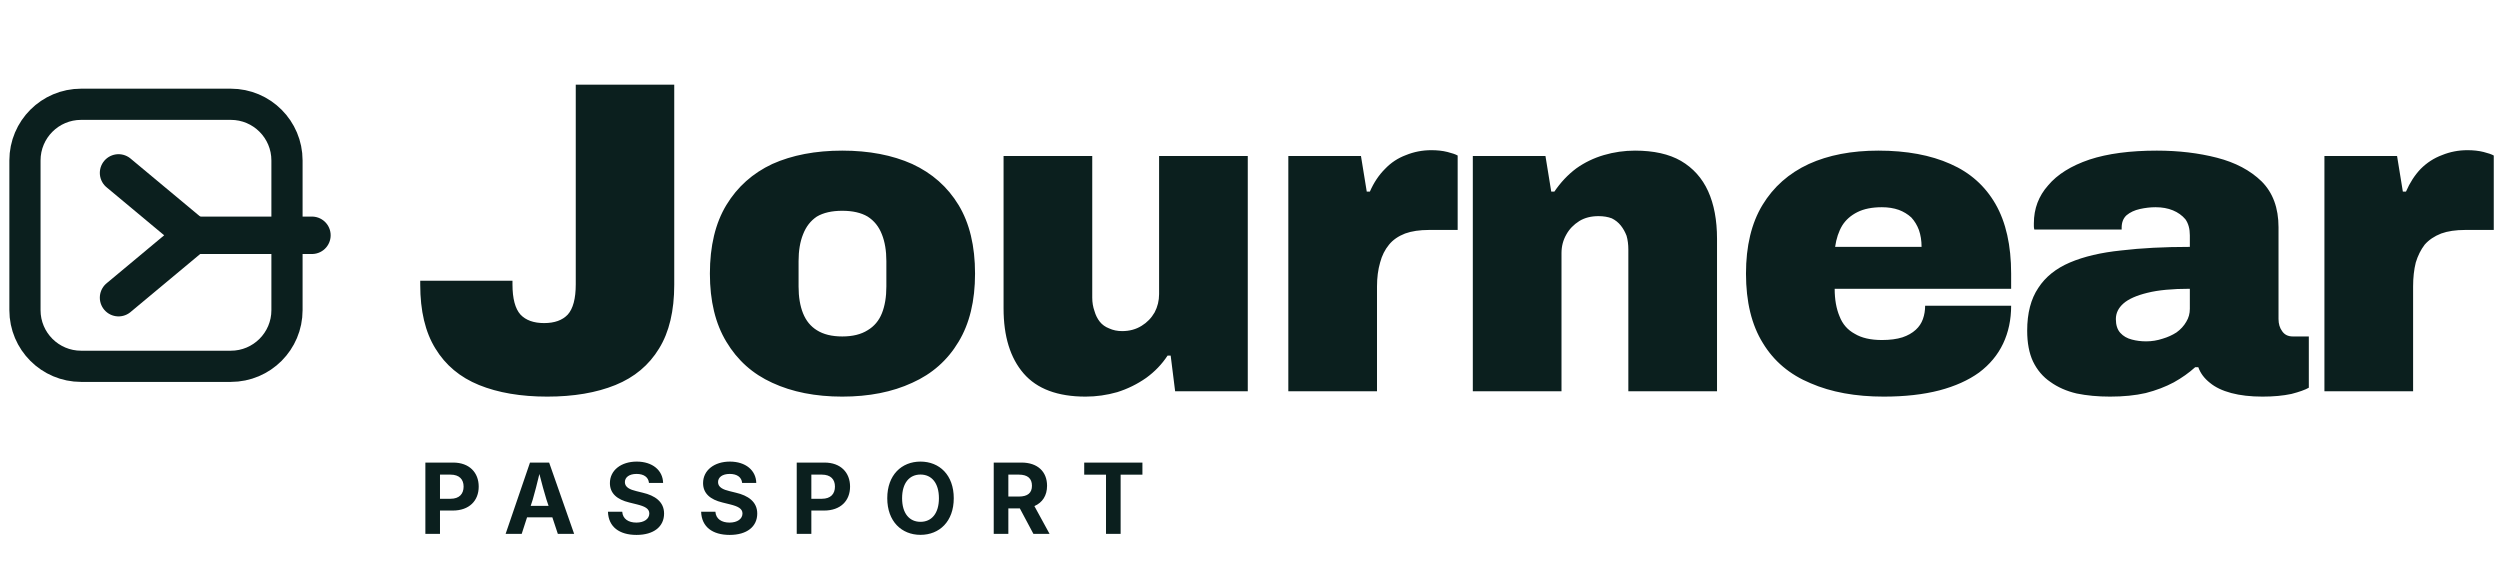
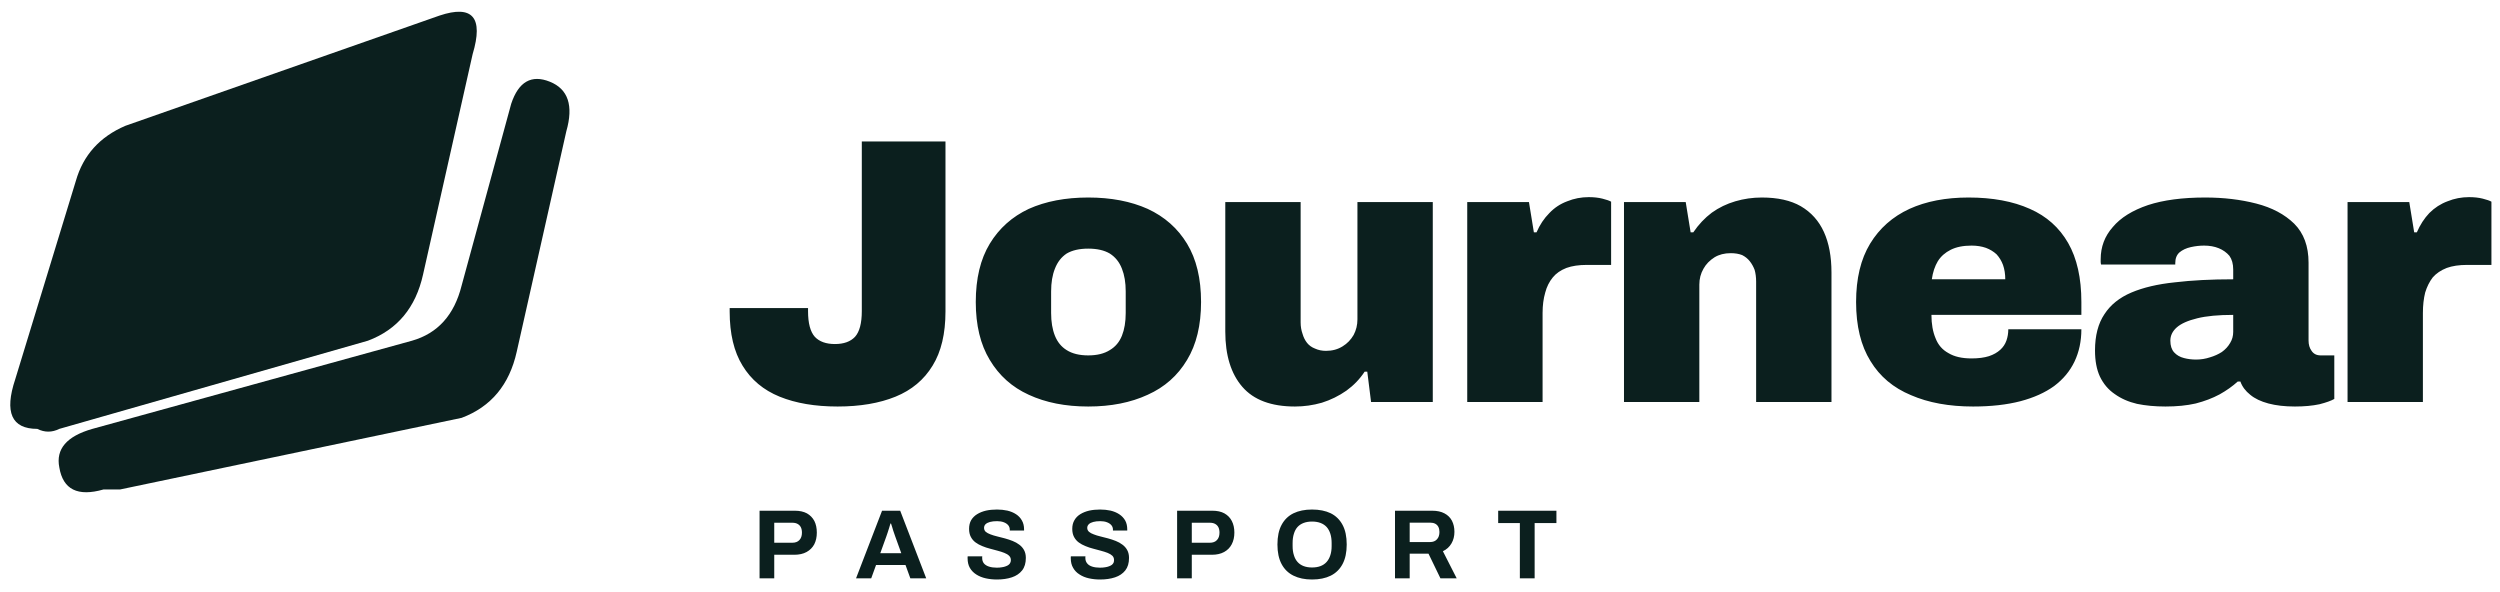
- <svg xmlns="http://www.w3.org/2000/svg" viewBox="0 0 561 128" width="561" height="128" role="img" aria-label="Journear Passport">
-   <g transform="translate(0,17.8) scale(0.7)">
-     <g id="mark">
-       <rect x="8" y="8" width="84" height="84" rx="18" fill="none" stroke="#0B1F1E" stroke-width="10" />
-       <path d="M38 30 L62 50 L38 70" fill="none" stroke="#0B1F1E" stroke-width="12" stroke-linecap="round" stroke-linejoin="round" />
-       <path d="M62 50 L100 50" stroke="#0B1F1E" stroke-width="12" stroke-linecap="round" />
-     </g>
+ <svg xmlns="http://www.w3.org/2000/svg" viewBox="35 38.5 482 114" width="482" height="114" role="img" aria-label="Journear Passport">
+   <g transform="translate(22 33) scale(1.0625)">
+     <path fill="#0B1F1E" d="M19 83 Q12 83 15 74 L26 38 Q28 31 35 28 L92 8 Q101 5 98 15 L89 55 Q87 64 79 67 L23 83 Q21 84 19 83 Z" />
+     <path fill="#0B1F1E" d="M31 94 Q24 96 23 90 Q22 85 29 83 L87 67 Q94 65 96 57 L105 24 Q107 18 112 20 Q117 22 115 29 L106 69 Q104 78 96 81 L34 94 Z" />
  </g>
-   <g transform="translate(92.0,87.8)">
-     <path fill="#0B1F1E" d="M30.8 1.2Q21.9 1.2 15.5 -1.4Q9.1 -4 5.7 -9.6Q2.3 -15.1 2.3 -23.9V-24.8H23V-24Q23 -19.2 24.8 -17.2Q26.6 -15.3 30.1 -15.3Q33.6 -15.3 35.4 -17.2Q37.2 -19.2 37.2 -24V-68.8H59.3V-23.9Q59.3 -15.1 55.9 -9.6Q52.5 -4 46.1 -1.4Q39.7 1.2 30.8 1.2Z M97 1.2Q88 1.2 81.3 -1.9Q74.7 -4.9 71 -11.1Q67.3 -17.2 67.3 -26.4Q67.3 -35.7 71 -41.8Q74.7 -47.9 81.3 -51Q88 -54 97 -54Q106 -54 112.7 -51Q119.4 -47.9 123.1 -41.8Q126.8 -35.7 126.8 -26.4Q126.8 -17.2 123.1 -11.1Q119.4 -4.9 112.7 -1.9Q106 1.2 97 1.2ZM97 -12.3Q100.5 -12.3 102.7 -13.7Q104.9 -15 105.9 -17.5Q106.9 -20 106.9 -23.5V-29.2Q106.9 -32.7 105.9 -35.2Q104.9 -37.8 102.7 -39.2Q100.5 -40.5 97 -40.5Q93.5 -40.5 91.3 -39.2Q89.2 -37.8 88.2 -35.2Q87.2 -32.7 87.2 -29.2V-23.5Q87.2 -20 88.2 -17.5Q89.2 -15 91.3 -13.7Q93.5 -12.3 97 -12.3Z M151.6 1.2Q142.2 1.2 137.7 -4Q133.2 -9.2 133.2 -18.6V-52.8H153.1V-21Q153.1 -19.4 153.6 -18Q154 -16.6 154.8 -15.6Q155.6 -14.6 156.9 -14.1Q158.2 -13.5 159.8 -13.5Q162.3 -13.5 164.2 -14.7Q166 -15.8 167.1 -17.7Q168.1 -19.6 168.1 -21.8V-52.8H188V0H171.7L170.7 -8H170Q168.1 -5.1 165.2 -3Q162.2 -0.9 158.7 0.2Q155.2 1.2 151.6 1.2Z M197.1 0V-52.8H213.4L214.7 -44.8H215.4Q216.7 -47.8 218.8 -49.9Q220.8 -52 223.5 -53Q226.2 -54.1 229.2 -54.1Q231.2 -54.1 232.8 -53.7Q234.4 -53.3 235.1 -52.9V-36.2H228.7Q225.5 -36.2 223.3 -35.4Q221 -34.5 219.7 -32.9Q218.3 -31.2 217.7 -28.9Q217 -26.5 217 -23.5V0Z M238.5 0V-52.8H254.8L256.1 -44.8H256.8Q258.9 -47.9 261.7 -50Q264.5 -52 267.9 -53Q271.3 -54 274.9 -54Q281.2 -54 285.2 -51.7Q289.3 -49.3 291.3 -44.9Q293.3 -40.5 293.3 -34.2V0H273.4V-31.8Q273.4 -33.5 273 -34.9Q272.5 -36.2 271.7 -37.2Q270.9 -38.2 269.7 -38.8Q268.4 -39.3 266.7 -39.3Q264.2 -39.3 262.4 -38.2Q260.5 -37 259.5 -35.2Q258.4 -33.3 258.4 -31V0Z M330.7 1.2Q321.2 1.2 314.3 -1.8Q307.3 -4.7 303.6 -10.8Q299.8 -16.9 299.8 -26.4Q299.8 -35.7 303.5 -41.8Q307.2 -47.9 313.9 -51Q320.5 -54 329.5 -54Q339 -54 345.7 -51Q352.3 -48.1 355.8 -42Q359.3 -35.9 359.3 -26.4V-23H319.7Q319.7 -19.4 320.8 -16.8Q321.8 -14.2 324.2 -12.9Q326.5 -11.5 330.3 -11.5Q333 -11.5 334.9 -12.1Q336.7 -12.7 337.9 -13.8Q339 -14.8 339.5 -16.2Q340 -17.6 340 -19.2H359.3Q359.3 -14.5 357.5 -10.7Q355.7 -6.9 352.1 -4.2Q348.5 -1.6 343.2 -0.2Q337.8 1.2 330.7 1.2ZM319.8 -32.4H339.2Q339.2 -34.5 338.6 -36.2Q338 -37.8 336.9 -39Q335.7 -40.1 334.1 -40.7Q332.4 -41.3 330.3 -41.3Q327 -41.3 324.8 -40.2Q322.6 -39.1 321.4 -37.2Q320.2 -35.2 319.8 -32.4Z M381.5 1.2Q377.4 1.2 374 0.5Q370.6 -0.3 368.1 -2.1Q365.6 -3.8 364.2 -6.7Q362.9 -9.5 362.9 -13.6Q362.9 -19.5 365.4 -23.2Q367.8 -26.9 372.5 -28.9Q377.2 -30.9 384 -31.6Q390.7 -32.4 399.4 -32.4V-35Q399.4 -37.2 398.4 -38.6Q397.3 -39.9 395.6 -40.6Q393.9 -41.3 391.7 -41.3Q390 -41.3 388.2 -40.9Q386.4 -40.5 385.2 -39.5Q384.1 -38.5 384.1 -36.7V-36.3H364.5Q364.4 -36.7 364.4 -37Q364.4 -37.3 364.4 -37.7Q364.4 -42.6 367.6 -46.2Q370.7 -49.9 376.9 -52Q383 -54 392 -54Q399.3 -54 405.5 -52.4Q411.7 -50.8 415.5 -47.1Q419.3 -43.3 419.3 -36.8V-16.2Q419.3 -14.6 420.1 -13.5Q420.9 -12.3 422.5 -12.3H426.1V-0.8Q424.9 -0.1 422.2 0.6Q419.4 1.2 415.7 1.2Q411.7 1.2 408.7 0.4Q405.7 -0.4 403.9 -1.9Q402 -3.4 401.3 -5.4H400.6Q398.5 -3.5 395.8 -2Q393 -0.5 389.5 0.4Q386 1.2 381.5 1.2ZM389.6 -11.2Q391.5 -11.2 393.3 -11.8Q395 -12.3 396.4 -13.2Q397.8 -14.2 398.6 -15.6Q399.4 -16.9 399.4 -18.5V-23Q393.5 -23 389.9 -22.1Q386.2 -21.2 384.5 -19.7Q382.8 -18.2 382.8 -16.2Q382.8 -14.2 383.8 -13.1Q384.8 -12 386.4 -11.6Q387.9 -11.2 389.6 -11.2Z M429.6 0V-52.8H445.9L447.2 -44.8H447.9Q449.2 -47.8 451.2 -49.9Q453.3 -52 456 -53Q458.7 -54.1 461.7 -54.1Q463.7 -54.1 465.3 -53.7Q466.9 -53.3 467.6 -52.9V-36.2H461.2Q458 -36.2 455.8 -35.4Q453.5 -34.5 452.1 -32.9Q450.8 -31.2 450.1 -28.9Q449.5 -26.5 449.5 -23.5V0Z" />
-   </g>
-   <text x="94.0" y="119.8" font-family="Archivo, Inter, system-ui, sans-serif" font-weight="700" font-size="22" letter-spacing="6.5" fill="#0B1F1E">PASSPORT</text>
+   <path fill="#0B1F1E" transform="translate(174 116) scale(0.73)" d="M30.8 1.2Q21.9 1.2 15.5 -1.4Q9.1 -4 5.7 -9.6Q2.3 -15.1 2.3 -23.9V-24.8H23V-24Q23 -19.2 24.8 -17.2Q26.6 -15.3 30.1 -15.3Q33.6 -15.3 35.4 -17.2Q37.2 -19.2 37.2 -24V-68.8H59.3V-23.9Q59.3 -15.1 55.9 -9.6Q52.5 -4 46.1 -1.4Q39.7 1.2 30.8 1.2Z M97 1.2Q88 1.2 81.3 -1.9Q74.7 -4.9 71 -11.1Q67.3 -17.2 67.3 -26.4Q67.3 -35.7 71 -41.8Q74.7 -47.9 81.3 -51Q88 -54 97 -54Q106 -54 112.7 -51Q119.4 -47.9 123.1 -41.8Q126.8 -35.7 126.8 -26.4Q126.8 -17.2 123.1 -11.1Q119.4 -4.9 112.7 -1.9Q106 1.2 97 1.2ZM97 -12.3Q100.5 -12.3 102.7 -13.7Q104.9 -15 105.9 -17.5Q106.9 -20 106.9 -23.5V-29.2Q106.9 -32.7 105.9 -35.2Q104.9 -37.8 102.7 -39.2Q100.5 -40.5 97 -40.5Q93.5 -40.5 91.3 -39.2Q89.2 -37.8 88.2 -35.2Q87.2 -32.7 87.2 -29.2V-23.5Q87.2 -20 88.2 -17.5Q89.2 -15 91.3 -13.7Q93.5 -12.3 97 -12.3Z M151.6 1.2Q142.2 1.2 137.7 -4Q133.2 -9.2 133.2 -18.6V-52.8H153.1V-21Q153.1 -19.4 153.6 -18Q154 -16.6 154.8 -15.6Q155.6 -14.6 156.9 -14.1Q158.2 -13.5 159.8 -13.5Q162.3 -13.5 164.2 -14.7Q166 -15.8 167.1 -17.7Q168.1 -19.6 168.1 -21.8V-52.8H188V0H171.7L170.7 -8H170Q168.1 -5.1 165.2 -3Q162.2 -0.9 158.7 0.2Q155.2 1.2 151.6 1.2Z M197.1 0V-52.8H213.4L214.7 -44.8H215.4Q216.7 -47.8 218.8 -49.9Q220.8 -52 223.5 -53Q226.2 -54.1 229.2 -54.1Q231.2 -54.1 232.8 -53.7Q234.4 -53.3 235.1 -52.9V-36.2H228.7Q225.5 -36.2 223.3 -35.4Q221 -34.5 219.7 -32.9Q218.3 -31.2 217.7 -28.9Q217 -26.5 217 -23.5V0Z M238.5 0V-52.8H254.8L256.1 -44.8H256.8Q258.9 -47.9 261.7 -50Q264.5 -52 267.9 -53Q271.3 -54 274.9 -54Q281.2 -54 285.2 -51.7Q289.3 -49.3 291.3 -44.9Q293.3 -40.5 293.3 -34.2V0H273.4V-31.8Q273.4 -33.5 273 -34.9Q272.5 -36.2 271.7 -37.2Q270.9 -38.2 269.7 -38.8Q268.4 -39.3 266.7 -39.3Q264.2 -39.3 262.4 -38.2Q260.5 -37 259.5 -35.2Q258.4 -33.3 258.4 -31V0Z M330.7 1.2Q321.2 1.2 314.3 -1.8Q307.3 -4.7 303.6 -10.8Q299.8 -16.9 299.8 -26.4Q299.8 -35.7 303.5 -41.8Q307.2 -47.9 313.9 -51Q320.5 -54 329.5 -54Q339 -54 345.7 -51Q352.3 -48.1 355.8 -42Q359.3 -35.9 359.3 -26.4V-23H319.7Q319.7 -19.4 320.8 -16.8Q321.8 -14.2 324.2 -12.9Q326.5 -11.5 330.3 -11.5Q333 -11.5 334.9 -12.1Q336.7 -12.7 337.9 -13.8Q339 -14.8 339.5 -16.2Q340 -17.6 340 -19.2H359.3Q359.3 -14.5 357.5 -10.7Q355.7 -6.9 352.1 -4.2Q348.5 -1.6 343.2 -0.2Q337.8 1.2 330.7 1.2ZM319.8 -32.4H339.2Q339.2 -34.5 338.6 -36.2Q338 -37.8 336.9 -39Q335.7 -40.1 334.1 -40.7Q332.4 -41.3 330.3 -41.3Q327 -41.3 324.8 -40.2Q322.6 -39.1 321.4 -37.2Q320.2 -35.2 319.8 -32.4Z M381.5 1.2Q377.4 1.2 374 0.5Q370.6 -0.3 368.1 -2.1Q365.6 -3.8 364.2 -6.7Q362.9 -9.5 362.9 -13.6Q362.9 -19.5 365.4 -23.2Q367.8 -26.9 372.5 -28.9Q377.2 -30.9 384 -31.6Q390.7 -32.4 399.4 -32.4V-35Q399.4 -37.2 398.4 -38.6Q397.3 -39.9 395.6 -40.6Q393.9 -41.3 391.7 -41.3Q390 -41.3 388.2 -40.9Q386.4 -40.5 385.2 -39.5Q384.1 -38.5 384.1 -36.7V-36.3H364.5Q364.4 -36.7 364.4 -37Q364.4 -37.3 364.4 -37.7Q364.4 -42.6 367.6 -46.2Q370.7 -49.9 376.9 -52Q383 -54 392 -54Q399.3 -54 405.5 -52.4Q411.7 -50.8 415.5 -47.1Q419.3 -43.3 419.3 -36.8V-16.2Q419.3 -14.6 420.1 -13.5Q420.9 -12.3 422.5 -12.3H426.1V-0.8Q424.9 -0.1 422.2 0.6Q419.4 1.2 415.7 1.2Q411.7 1.2 408.7 0.4Q405.7 -0.4 403.9 -1.9Q402 -3.4 401.3 -5.4H400.6Q398.5 -3.5 395.8 -2Q393 -0.5 389.5 0.4Q386 1.2 381.5 1.2ZM389.6 -11.2Q391.5 -11.2 393.3 -11.8Q395 -12.3 396.4 -13.2Q397.8 -14.2 398.6 -15.6Q399.4 -16.9 399.4 -18.5V-23Q393.5 -23 389.9 -22.1Q386.2 -21.2 384.5 -19.7Q382.8 -18.2 382.8 -16.2Q382.8 -14.2 383.8 -13.1Q384.8 -12 386.4 -11.6Q387.9 -11.2 389.6 -11.2Z M429.6 0V-52.8H445.9L447.2 -44.8H447.9Q449.2 -47.8 451.2 -49.9Q453.3 -52 456 -53Q458.7 -54.1 461.7 -54.1Q463.7 -54.1 465.3 -53.7Q466.9 -53.3 467.6 -52.9V-36.2H461.2Q458 -36.2 455.8 -35.4Q453.5 -34.5 452.1 -32.9Q450.8 -31.2 450.1 -28.9Q449.5 -26.5 449.5 -23.5V0Z" />
+   <path fill="#0B1F1E" transform="translate(180 150) scale(0.19)" d="M7.6 0V-68.6H43.3Q50.7 -68.6 55.7 -65.9Q60.6 -63.1 63.2 -58.2Q65.7 -53.2 65.7 -46.4Q65.7 -39.6 63.1 -34.5Q60.4 -29.5 55.3 -26.7Q50.2 -23.9 42.8 -23.9H22.5V0ZM22.5 -36.1H40.8Q45.5 -36.1 48 -38.8Q50.6 -41.5 50.6 -46.3Q50.6 -49.6 49.5 -51.8Q48.4 -54 46.2 -55.2Q44.1 -56.4 40.8 -56.4H22.5Z M105.5 0 131.9 -68.6H150.3L176.7 0H160.6L155.7 -13.5H125.8L120.9 0ZM130.1 -25.5H151.4L145.3 -42.4Q144.9 -43.5 144.4 -45Q143.8 -46.6 143.2 -48.5Q142.6 -50.4 142.1 -52.2Q141.5 -54.1 141 -55.6H140.4Q139.9 -53.7 139.1 -51.2Q138.3 -48.6 137.5 -46.2Q136.7 -43.9 136.2 -42.4Z M248.5 1.2Q242.5 1.2 237.1 0Q231.7 -1.2 227.5 -3.9Q223.4 -6.5 221 -10.6Q218.7 -14.6 218.7 -20.4Q218.7 -20.9 218.7 -21.5Q218.7 -22 218.8 -22.3H233.6Q233.5 -22 233.5 -21.5Q233.5 -21 233.5 -20.6Q233.5 -17.4 235.2 -15.2Q237 -13 240.4 -11.9Q243.8 -10.8 248.3 -10.8Q251.2 -10.8 253.4 -11.2Q255.7 -11.5 257.4 -12.2Q259.2 -12.8 260.3 -13.7Q261.5 -14.6 262 -15.8Q262.6 -17 262.6 -18.5Q262.6 -21.2 260.8 -22.9Q259.1 -24.6 256 -25.8Q253 -27 249.2 -28Q245.4 -29 241.4 -30.1Q237.4 -31.1 233.6 -32.7Q229.8 -34.2 226.8 -36.4Q223.8 -38.6 222 -42Q220.2 -45.4 220.2 -50.2Q220.2 -55.3 222.3 -59Q224.5 -62.7 228.4 -65.1Q232.3 -67.5 237.4 -68.7Q242.5 -69.8 248.5 -69.8Q254.1 -69.8 259.1 -68.7Q264.1 -67.5 267.9 -65Q271.7 -62.5 273.8 -58.7Q276 -54.9 276 -49.7V-48.5H261.5V-49.3Q261.5 -52 259.9 -53.9Q258.3 -55.8 255.4 -56.9Q252.5 -58 248.6 -58Q244.4 -58 241.4 -57.2Q238.5 -56.4 236.9 -54.9Q235.4 -53.3 235.4 -51.2Q235.4 -48.8 237.1 -47.2Q238.9 -45.7 241.9 -44.6Q245 -43.4 248.8 -42.5Q252.6 -41.6 256.6 -40.5Q260.6 -39.4 264.4 -37.9Q268.2 -36.4 271.2 -34.1Q274.2 -31.9 276 -28.6Q277.8 -25.3 277.8 -20.7Q277.8 -12.8 274 -8Q270.2 -3.2 263.6 -1Q257 1.2 248.5 1.2Z M353.2 1.2Q347.2 1.2 341.8 0Q336.4 -1.2 332.3 -3.9Q328.1 -6.5 325.8 -10.6Q323.4 -14.6 323.4 -20.4Q323.4 -20.9 323.4 -21.5Q323.4 -22 323.5 -22.3H338.3Q338.2 -22 338.2 -21.5Q338.2 -21 338.2 -20.6Q338.2 -17.4 340 -15.2Q341.7 -13 345.1 -11.9Q348.5 -10.8 353 -10.8Q355.9 -10.8 358.2 -11.2Q360.4 -11.5 362.2 -12.2Q363.9 -12.8 365.1 -13.7Q366.2 -14.6 366.8 -15.8Q367.3 -17 367.3 -18.5Q367.3 -21.2 365.6 -22.9Q363.8 -24.6 360.8 -25.8Q357.7 -27 353.9 -28Q350.1 -29 346.1 -30.1Q342.1 -31.1 338.3 -32.7Q334.5 -34.2 331.5 -36.4Q328.5 -38.6 326.7 -42Q324.9 -45.4 324.9 -50.2Q324.9 -55.3 327.1 -59Q329.2 -62.7 333.1 -65.1Q337 -67.5 342.1 -68.7Q347.2 -69.8 353.2 -69.8Q358.8 -69.8 363.8 -68.7Q368.8 -67.5 372.6 -65Q376.4 -62.5 378.6 -58.7Q380.7 -54.9 380.7 -49.7V-48.5H366.2V-49.3Q366.2 -52 364.6 -53.9Q363 -55.8 360.1 -56.9Q357.2 -58 353.3 -58Q349.1 -58 346.2 -57.2Q343.2 -56.4 341.7 -54.9Q340.1 -53.3 340.1 -51.2Q340.1 -48.8 341.9 -47.2Q343.6 -45.7 346.7 -44.6Q349.7 -43.4 353.5 -42.5Q357.3 -41.6 361.3 -40.5Q365.3 -39.4 369.1 -37.9Q372.9 -36.4 375.9 -34.1Q378.9 -31.9 380.7 -28.6Q382.5 -25.3 382.5 -20.7Q382.5 -12.8 378.7 -8Q374.9 -3.2 368.3 -1Q361.7 1.2 353.2 1.2Z M431.3 0V-68.6H467Q474.4 -68.6 479.3 -65.9Q484.3 -63.1 486.8 -58.2Q489.4 -53.2 489.4 -46.4Q489.4 -39.6 486.7 -34.5Q484.1 -29.5 479 -26.7Q473.9 -23.9 466.5 -23.9H446.2V0ZM446.2 -36.1H464.5Q469.2 -36.1 471.7 -38.8Q474.3 -41.5 474.3 -46.3Q474.3 -49.6 473.2 -51.8Q472.1 -54 469.9 -55.2Q467.8 -56.4 464.5 -56.4H446.2Z M568.2 1.2Q557.3 1.2 549.4 -2.7Q541.5 -6.6 537.3 -14.5Q533.1 -22.4 533.1 -34.3Q533.1 -46.4 537.3 -54.2Q541.5 -62.1 549.4 -66Q557.3 -69.8 568.2 -69.8Q579.3 -69.8 587.2 -66Q595 -62.1 599.2 -54.2Q603.4 -46.4 603.4 -34.3Q603.4 -22.4 599.2 -14.5Q595 -6.6 587.2 -2.7Q579.3 1.2 568.2 1.2ZM568.2 -11Q573.1 -11 576.8 -12.4Q580.5 -13.8 583 -16.6Q585.5 -19.4 586.8 -23.5Q588.1 -27.5 588.1 -32.7V-35.8Q588.1 -41.1 586.8 -45.2Q585.5 -49.3 583 -52.1Q580.5 -54.8 576.8 -56.2Q573.1 -57.6 568.2 -57.6Q563.4 -57.6 559.7 -56.2Q556 -54.8 553.5 -52.1Q551 -49.3 549.8 -45.2Q548.5 -41.1 548.5 -35.8V-32.7Q548.5 -27.5 549.8 -23.5Q551 -19.4 553.5 -16.6Q556 -13.8 559.7 -12.4Q563.4 -11 568.2 -11Z M652.4 0V-68.6H690Q697.6 -68.6 702.6 -65.9Q707.7 -63.2 710.2 -58.4Q712.7 -53.5 712.7 -47.2Q712.7 -40.5 709.7 -35.4Q706.7 -30.2 701 -27.5L715 0H698.5L686.4 -25H667.3V0ZM667.3 -36.8H688Q692.5 -36.8 695 -39.6Q697.5 -42.3 697.5 -47Q697.5 -50 696.4 -52.2Q695.3 -54.3 693.2 -55.4Q691.1 -56.5 688 -56.5H667.3Z M779.1 0V-56.1H757.1V-68.6H816.2V-56.1H794.1V0Z" />
</svg>
